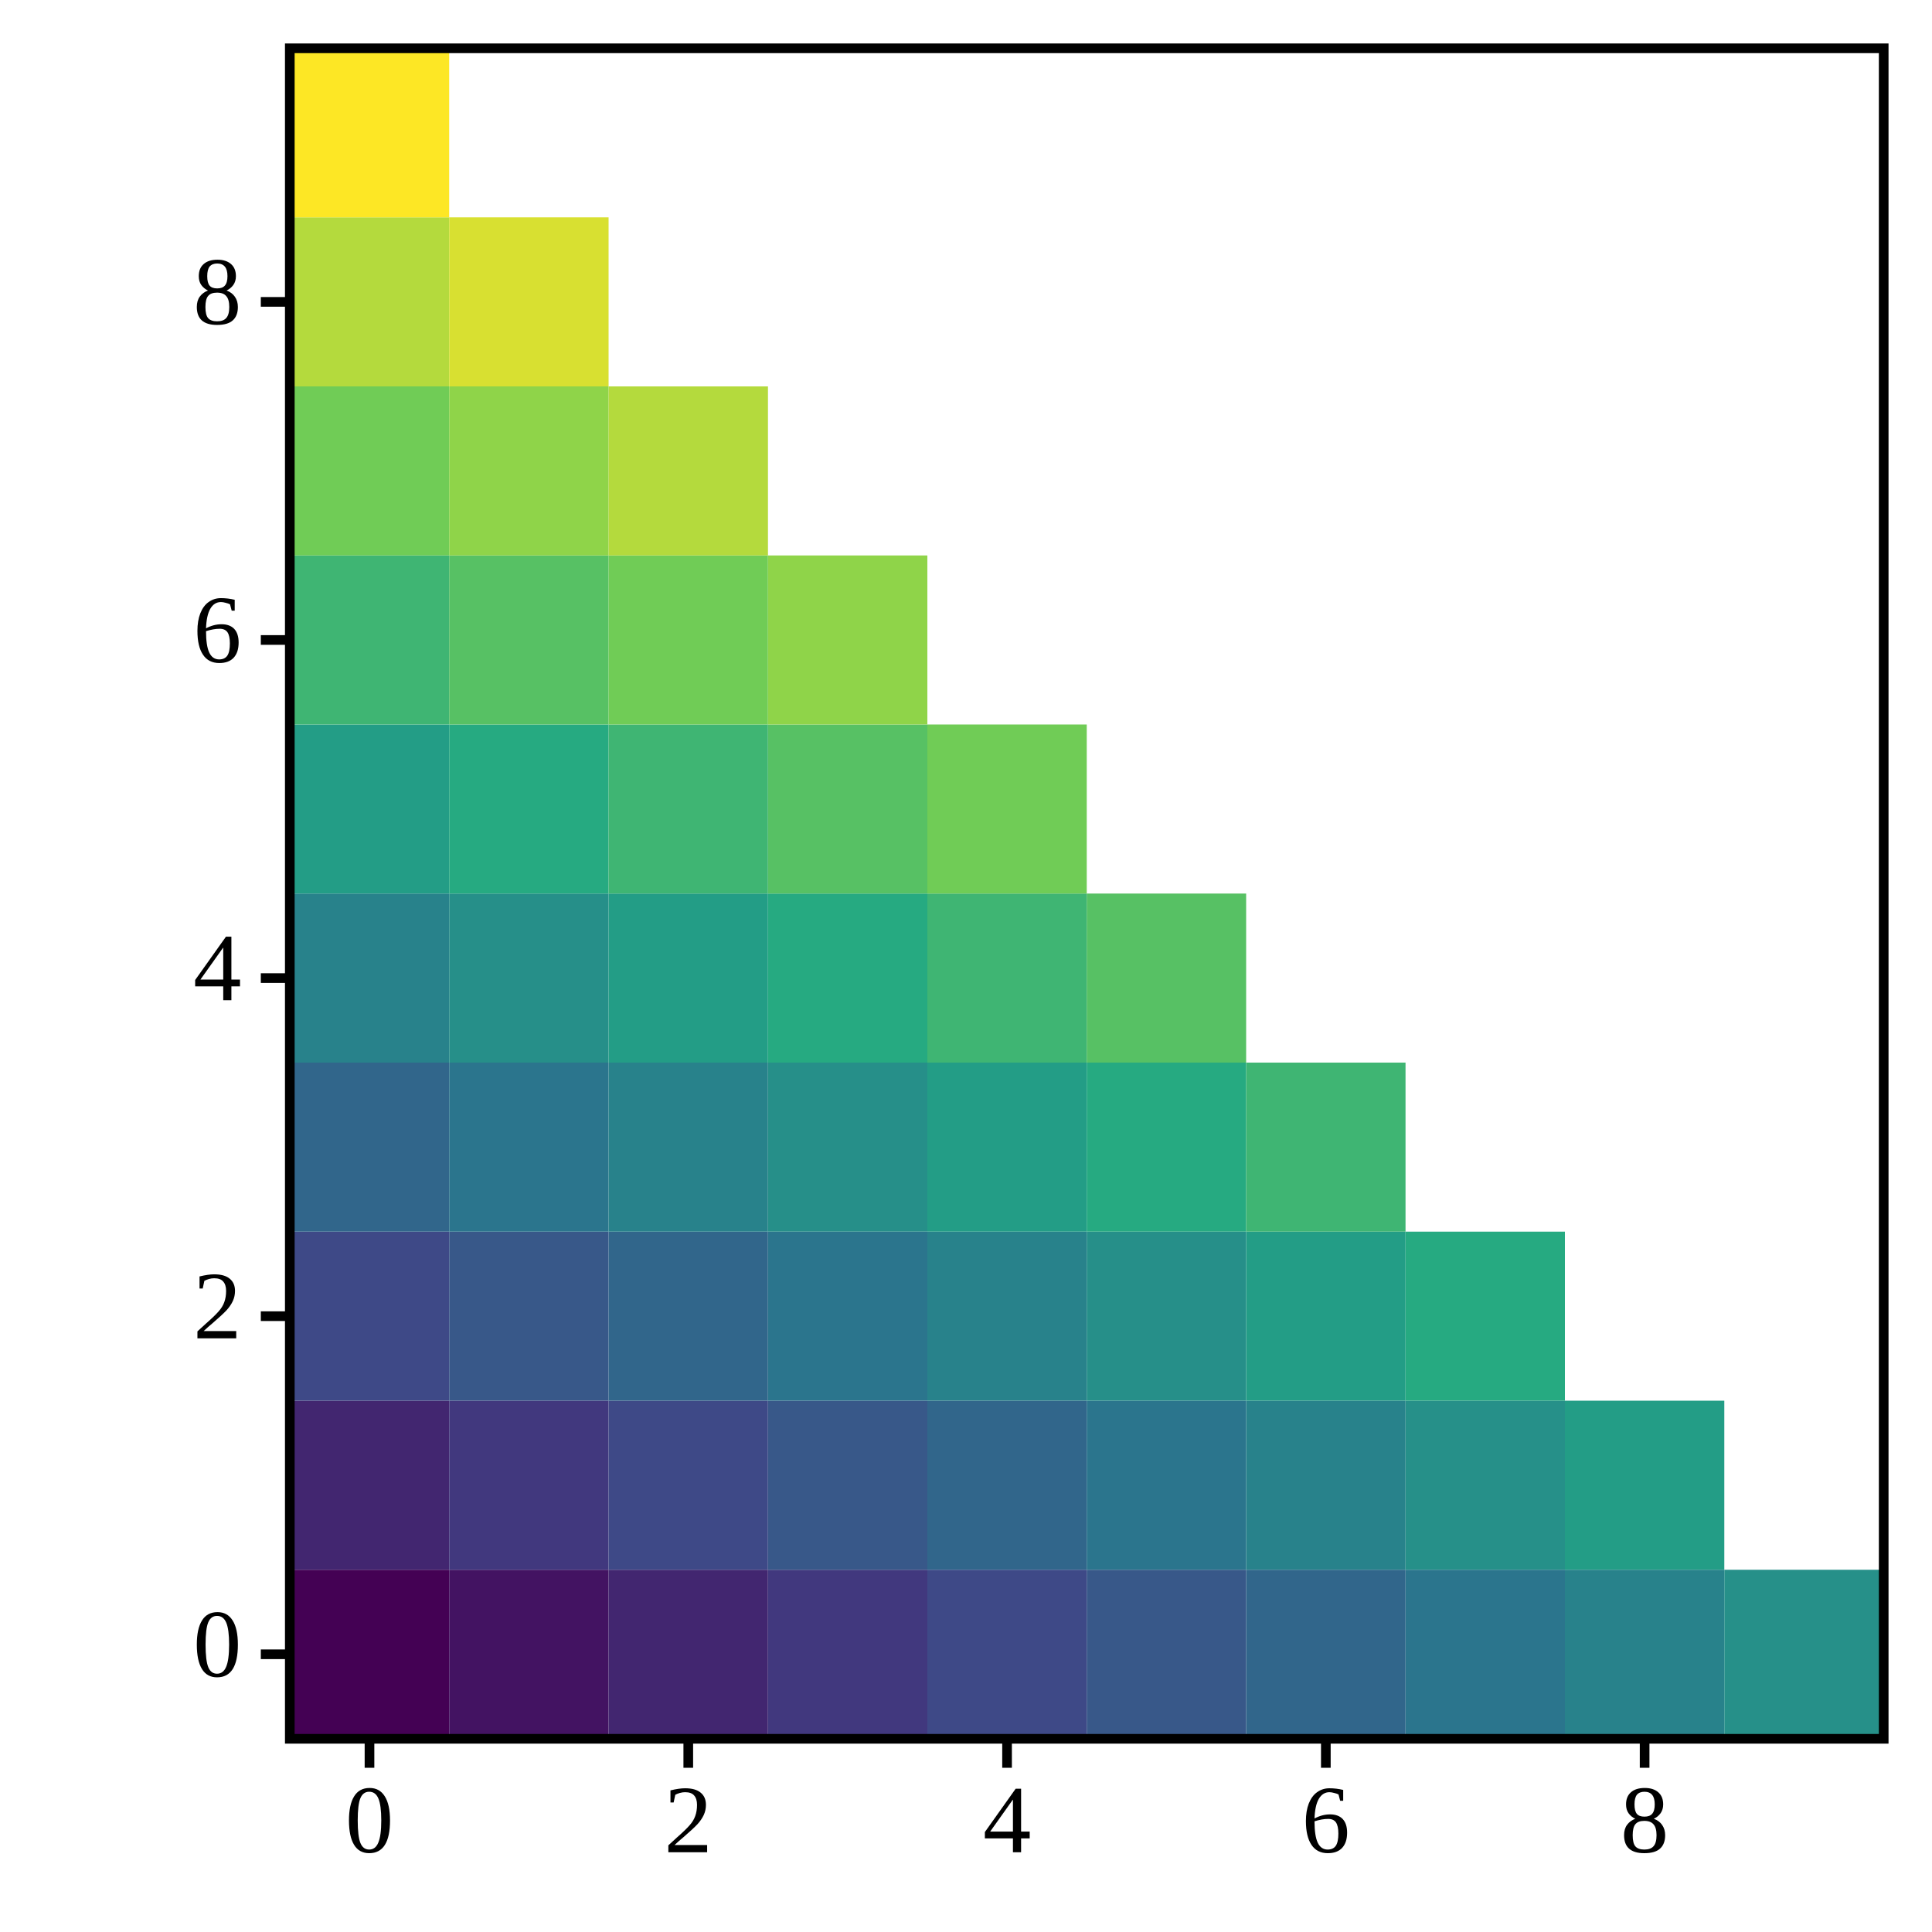
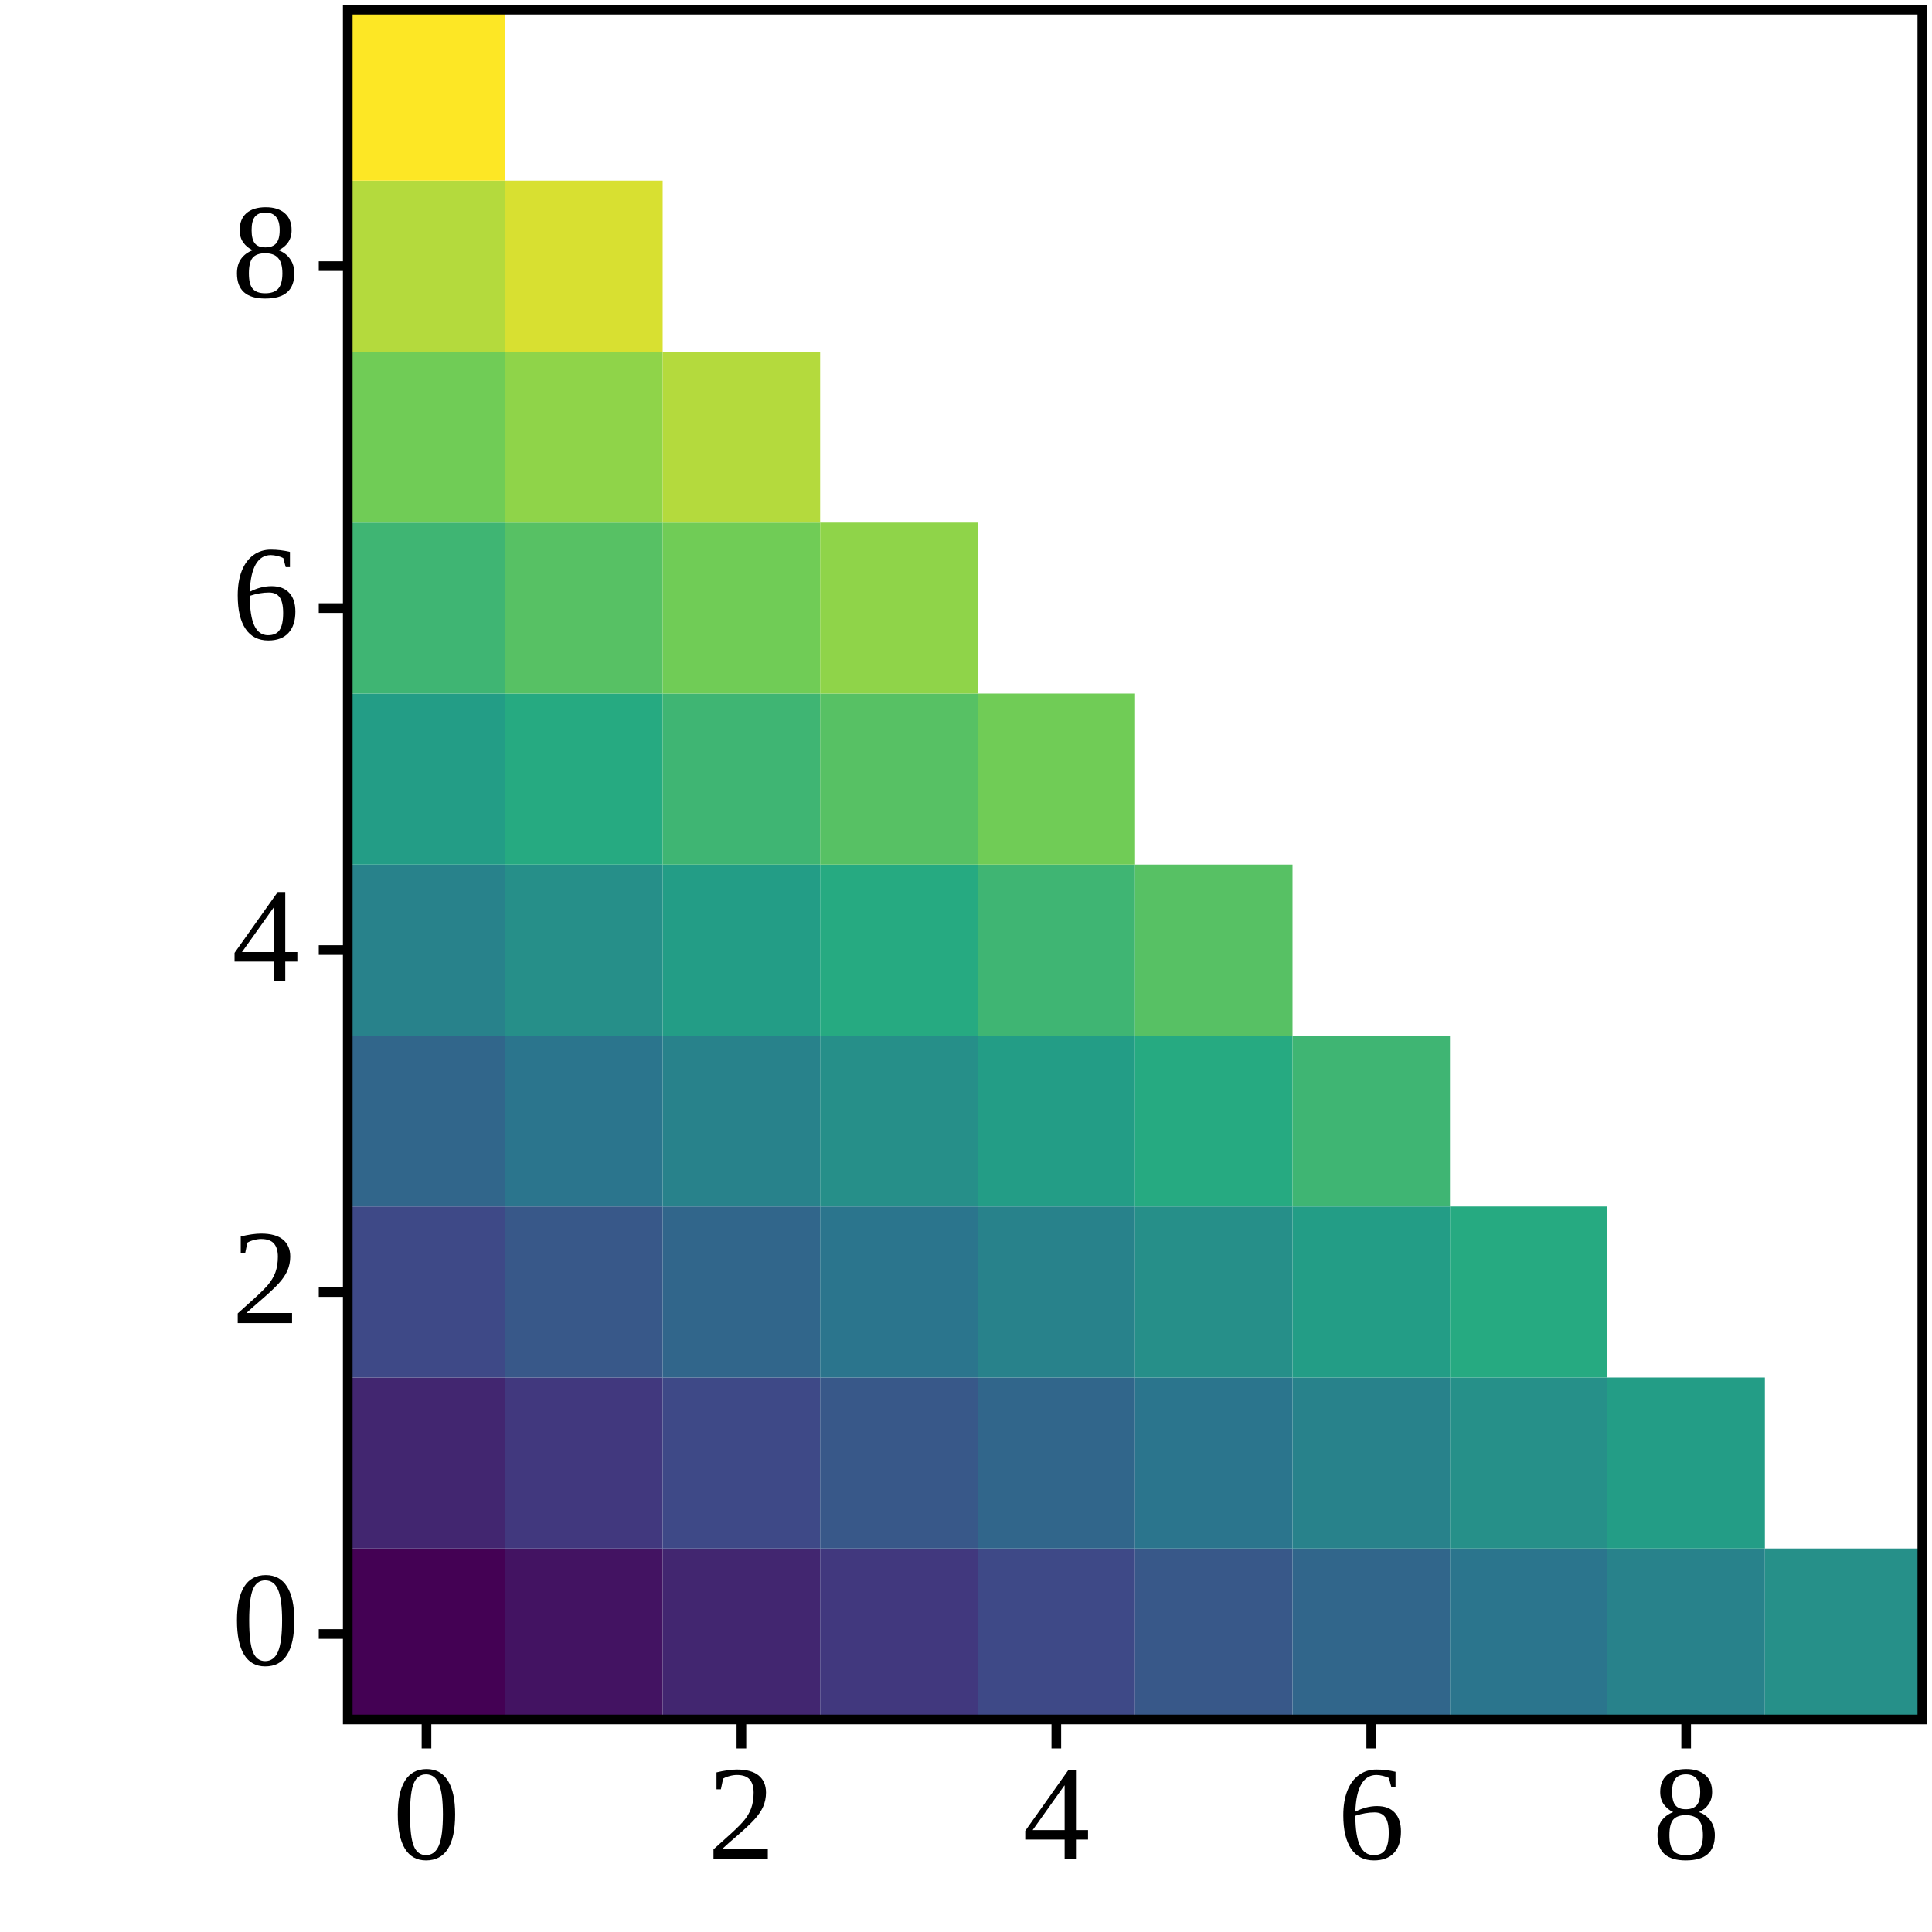
<svg xmlns="http://www.w3.org/2000/svg" viewBox="0 0 200 200" height="100%" width="100%" id="id0000000084">
  <g id="id0000000085">
    <clipPath id="id0000000085clipper">
-       <polygon points="30,5 30,180 195,180 195,5 " id="id0000000088" class="rectangle" />
+       <polygon points="36,1 36,178 199,178 199,1 " id="id0000000088" class="rectangle" />
    </clipPath>
    <g clip-path="url(#id0000000085clipper)" id="id0000000087">
      <g stroke-width="0" id="id0000000089">
-         <polygon points="30,180 30,162.5 46.5,162.5 46.5,180 " fill="rgb( 68, 1, 84 )" stroke-width="0" id="id0000000090" class="rectangle" />
-         <polygon points="46.5,180 46.5,162.5 63,162.5 63,180 " fill="rgb( 67, 19, 98 )" stroke-width="0" id="id0000000091" class="rectangle" />
-         <polygon points="63,180 63,162.5 79.5,162.5 79.5,180 " fill="rgb( 66, 38, 112 )" stroke-width="0" id="id0000000092" class="rectangle" />
-         <polygon points="79.5,180 79.5,162.5 96,162.5 96,180 " fill="rgb( 65, 56, 126 )" stroke-width="0" id="id0000000093" class="rectangle" />
-         <polygon points="96,180 96,162.5 112.5,162.5 112.5,180 " fill="rgb( 62, 73, 135 )" stroke-width="0" id="id0000000094" class="rectangle" />
-         <polygon points="112.5,180 112.5,162.5 129,162.5 129,180 " fill="rgb( 56, 88, 137 )" stroke-width="0" id="id0000000095" class="rectangle" />
-         <polygon points="129,180 129,162.5 145.5,162.5 145.5,180 " fill="rgb( 49, 102, 139 )" stroke-width="0" id="id0000000096" class="rectangle" />
-         <polygon points="145.5,180 145.5,162.5 162,162.5 162,180 " fill="rgb( 43, 117, 141 )" stroke-width="0" id="id0000000097" class="rectangle" />
-         <polygon points="162,180 162,162.5 178.5,162.5 178.5,180 " fill="rgb( 40, 130, 139 )" stroke-width="0" id="id0000000098" class="rectangle" />
-         <polygon points="178.5,180 178.5,162.5 195,162.5 195,180 " fill="rgb( 38, 144, 137 )" stroke-width="0" id="id0000000099" class="rectangle" />
-         <polygon points="30,162.5 30,145 46.5,145 46.5,162.5 " fill="rgb( 66, 38, 112 )" stroke-width="0" id="id0000000100" class="rectangle" />
-         <polygon points="46.5,162.5 46.5,145 63,145 63,162.5 " fill="rgb( 65, 56, 126 )" stroke-width="0" id="id0000000101" class="rectangle" />
-         <polygon points="63,162.5 63,145 79.5,145 79.5,162.5 " fill="rgb( 62, 73, 135 )" stroke-width="0" id="id0000000102" class="rectangle" />
-         <polygon points="79.5,162.5 79.5,145 96,145 96,162.5 " fill="rgb( 56, 88, 137 )" stroke-width="0" id="id0000000103" class="rectangle" />
-         <polygon points="96,162.5 96,145 112.5,145 112.5,162.5 " fill="rgb( 49, 102, 139 )" stroke-width="0" id="id0000000104" class="rectangle" />
-         <polygon points="112.5,162.5 112.5,145 129,145 129,162.5 " fill="rgb( 43, 117, 141 )" stroke-width="0" id="id0000000105" class="rectangle" />
-         <polygon points="129,162.5 129,145 145.5,145 145.5,162.5 " fill="rgb( 40, 130, 139 )" stroke-width="0" id="id0000000106" class="rectangle" />
-         <polygon points="145.5,162.5 145.5,145 162,145 162,162.5 " fill="rgb( 38, 144, 137 )" stroke-width="0" id="id0000000107" class="rectangle" />
-         <polygon points="162,162.5 162,145 178.5,145 178.5,162.5 " fill="rgb( 35, 157, 134 )" stroke-width="0" id="id0000000108" class="rectangle" />
-         <polygon points="30,145 30,127.5 46.5,127.5 46.5,145 " fill="rgb( 62, 73, 135 )" stroke-width="0" id="id0000000109" class="rectangle" />
-         <polygon points="46.5,145 46.5,127.5 63,127.5 63,145 " fill="rgb( 56, 88, 137 )" stroke-width="0" id="id0000000110" class="rectangle" />
-         <polygon points="63,145 63,127.5 79.5,127.5 79.5,145 " fill="rgb( 49, 102, 139 )" stroke-width="0" id="id0000000111" class="rectangle" />
-         <polygon points="79.5,145 79.5,127.5 96,127.5 96,145 " fill="rgb( 43, 117, 141 )" stroke-width="0" id="id0000000112" class="rectangle" />
-         <polygon points="96,145 96,127.5 112.5,127.5 112.5,145 " fill="rgb( 40, 130, 139 )" stroke-width="0" id="id0000000113" class="rectangle" />
-         <polygon points="112.5,145 112.5,127.5 129,127.5 129,145 " fill="rgb( 38, 143, 137 )" stroke-width="0" id="id0000000114" class="rectangle" />
-         <polygon points="129,145 129,127.5 145.5,127.5 145.5,145 " fill="rgb( 35, 157, 134 )" stroke-width="0" id="id0000000115" class="rectangle" />
-         <polygon points="145.5,145 145.5,127.5 162,127.5 162,145 " fill="rgb( 38, 170, 129 )" stroke-width="0" id="id0000000116" class="rectangle" />
-         <polygon points="30,127.5 30,110 46.5,110 46.5,127.5 " fill="rgb( 49, 102, 139 )" stroke-width="0" id="id0000000117" class="rectangle" />
-         <polygon points="46.5,127.5 46.5,110 63,110 63,127.5 " fill="rgb( 43, 117, 141 )" stroke-width="0" id="id0000000118" class="rectangle" />
-         <polygon points="63,127.5 63,110 79.5,110 79.5,127.5 " fill="rgb( 40, 130, 139 )" stroke-width="0" id="id0000000119" class="rectangle" />
-         <polygon points="79.5,127.5 79.5,110 96,110 96,127.5 " fill="rgb( 38, 143, 137 )" stroke-width="0" id="id0000000120" class="rectangle" />
-         <polygon points="96,127.5 96,110 112.5,110 112.5,127.5 " fill="rgb( 35, 157, 134 )" stroke-width="0" id="id0000000121" class="rectangle" />
-         <polygon points="112.5,127.5 112.5,110 129,110 129,127.5 " fill="rgb( 38, 170, 129 )" stroke-width="0" id="id0000000122" class="rectangle" />
-         <polygon points="129,127.5 129,110 145.5,110 145.5,127.5 " fill="rgb( 63, 181, 115 )" stroke-width="0" id="id0000000123" class="rectangle" />
-         <polygon points="30,110 30,92.5 46.5,92.5 46.5,110 " fill="rgb( 40, 130, 139 )" stroke-width="0" id="id0000000124" class="rectangle" />
-         <polygon points="46.5,110 46.5,92.5 63,92.5 63,110 " fill="rgb( 38, 143, 137 )" stroke-width="0" id="id0000000125" class="rectangle" />
-         <polygon points="63,110 63,92.5 79.5,92.5 79.5,110 " fill="rgb( 35, 157, 134 )" stroke-width="0" id="id0000000126" class="rectangle" />
-         <polygon points="79.5,110 79.5,92.5 96,92.5 96,110 " fill="rgb( 38, 170, 129 )" stroke-width="0" id="id0000000127" class="rectangle" />
-         <polygon points="96,110 96,92.5 112.5,92.5 112.5,110 " fill="rgb( 63, 181, 115 )" stroke-width="0" id="id0000000128" class="rectangle" />
-         <polygon points="112.5,110 112.5,92.5 129,92.5 129,110 " fill="rgb( 87, 193, 100 )" stroke-width="0" id="id0000000129" class="rectangle" />
-         <polygon points="30,92.5 30,75 46.5,75 46.5,92.5 " fill="rgb( 35, 157, 134 )" stroke-width="0" id="id0000000130" class="rectangle" />
-         <polygon points="46.5,92.5 46.5,75 63,75 63,92.5 " fill="rgb( 38, 170, 129 )" stroke-width="0" id="id0000000131" class="rectangle" />
-         <polygon points="63,92.5 63,75 79.5,75 79.5,92.5 " fill="rgb( 63, 181, 115 )" stroke-width="0" id="id0000000132" class="rectangle" />
-         <polygon points="79.5,92.5 79.5,75 96,75 96,92.5 " fill="rgb( 87, 193, 100 )" stroke-width="0" id="id0000000133" class="rectangle" />
-         <polygon points="96,92.5 96,75 112.5,75 112.5,92.5 " fill="rgb( 112, 204, 86 )" stroke-width="0" id="id0000000134" class="rectangle" />
-         <polygon points="30,75 30,57.5 46.5,57.5 46.5,75 " fill="rgb( 63, 181, 115 )" stroke-width="0" id="id0000000135" class="rectangle" />
-         <polygon points="46.5,75 46.5,57.5 63,57.5 63,75 " fill="rgb( 87, 193, 100 )" stroke-width="0" id="id0000000136" class="rectangle" />
-         <polygon points="63,75 63,57.5 79.5,57.5 79.5,75 " fill="rgb( 112, 204, 86 )" stroke-width="0" id="id0000000137" class="rectangle" />
-         <polygon points="79.5,75 79.5,57.5 96,57.5 96,75 " fill="rgb( 143, 212, 73 )" stroke-width="0" id="id0000000138" class="rectangle" />
-         <polygon points="30,57.5 30,40 46.5,40 46.5,57.5 " fill="rgb( 112, 204, 86 )" stroke-width="0" id="id0000000139" class="rectangle" />
-         <polygon points="46.5,57.5 46.5,40 63,40 63,57.5 " fill="rgb( 143, 212, 73 )" stroke-width="0" id="id0000000140" class="rectangle" />
-         <polygon points="63,57.5 63,40 79.5,40 79.5,57.5 " fill="rgb( 180, 218, 61 )" stroke-width="0" id="id0000000141" class="rectangle" />
-         <polygon points="30,40 30,22.5 46.5,22.5 46.5,40 " fill="rgb( 180, 218, 61 )" stroke-width="0" id="id0000000142" class="rectangle" />
-         <polygon points="46.5,40 46.5,22.5 63,22.5 63,40 " fill="rgb( 216, 224, 49 )" stroke-width="0" id="id0000000143" class="rectangle" />
-         <polygon points="30,22.5 30,5 46.5,5 46.5,22.5 " fill="rgb( 253, 231, 37 )" stroke-width="0" id="id0000000144" class="rectangle" />
+         <polygon points="36,178 36,160.3 52.3,160.3 52.3,178 " fill="rgb( 68, 1, 84 )" stroke-width="0" id="id0000000090" class="rectangle" />
+         <polygon points="52.3,178 52.3,160.3 68.6,160.3 68.6,178 " fill="rgb( 67, 19, 98 )" stroke-width="0" id="id0000000091" class="rectangle" />
+         <polygon points="68.6,178 68.6,160.3 84.9,160.3 84.9,178 " fill="rgb( 66, 38, 112 )" stroke-width="0" id="id0000000092" class="rectangle" />
+         <polygon points="84.9,178 84.9,160.3 101.2,160.3 101.2,178 " fill="rgb( 65, 56, 126 )" stroke-width="0" id="id0000000093" class="rectangle" />
+         <polygon points="101.2,178 101.2,160.3 117.5,160.3 117.5,178 " fill="rgb( 62, 73, 135 )" stroke-width="0" id="id0000000094" class="rectangle" />
+         <polygon points="117.5,178 117.5,160.3 133.8,160.3 133.8,178 " fill="rgb( 56, 88, 137 )" stroke-width="0" id="id0000000095" class="rectangle" />
+         <polygon points="133.8,178 133.8,160.3 150.1,160.3 150.1,178 " fill="rgb( 49, 102, 139 )" stroke-width="0" id="id0000000096" class="rectangle" />
+         <polygon points="150.1,178 150.1,160.3 166.4,160.3 166.4,178 " fill="rgb( 43, 117, 141 )" stroke-width="0" id="id0000000097" class="rectangle" />
+         <polygon points="166.4,178 166.4,160.3 182.7,160.3 182.7,178 " fill="rgb( 40, 130, 139 )" stroke-width="0" id="id0000000098" class="rectangle" />
+         <polygon points="182.7,178 182.7,160.3 199,160.3 199,178 " fill="rgb( 38, 144, 137 )" stroke-width="0" id="id0000000099" class="rectangle" />
+         <polygon points="36,160.3 36,142.6 52.3,142.6 52.3,160.3 " fill="rgb( 66, 38, 112 )" stroke-width="0" id="id0000000100" class="rectangle" />
+         <polygon points="52.3,160.3 52.3,142.6 68.6,142.6 68.6,160.3 " fill="rgb( 65, 56, 126 )" stroke-width="0" id="id0000000101" class="rectangle" />
+         <polygon points="68.6,160.3 68.6,142.6 84.9,142.6 84.9,160.3 " fill="rgb( 62, 73, 135 )" stroke-width="0" id="id0000000102" class="rectangle" />
+         <polygon points="84.9,160.3 84.9,142.6 101.2,142.6 101.2,160.3 " fill="rgb( 56, 88, 137 )" stroke-width="0" id="id0000000103" class="rectangle" />
+         <polygon points="101.2,160.3 101.2,142.6 117.5,142.6 117.5,160.3 " fill="rgb( 49, 102, 139 )" stroke-width="0" id="id0000000104" class="rectangle" />
+         <polygon points="117.5,160.3 117.5,142.6 133.8,142.6 133.8,160.3 " fill="rgb( 43, 117, 141 )" stroke-width="0" id="id0000000105" class="rectangle" />
+         <polygon points="133.8,160.3 133.8,142.6 150.1,142.6 150.1,160.3 " fill="rgb( 40, 130, 139 )" stroke-width="0" id="id0000000106" class="rectangle" />
+         <polygon points="150.1,160.3 150.1,142.6 166.4,142.6 166.4,160.3 " fill="rgb( 38, 144, 137 )" stroke-width="0" id="id0000000107" class="rectangle" />
+         <polygon points="166.4,160.3 166.4,142.6 182.7,142.6 182.7,160.3 " fill="rgb( 35, 157, 134 )" stroke-width="0" id="id0000000108" class="rectangle" />
+         <polygon points="36,142.6 36,124.9 52.3,124.9 52.3,142.6 " fill="rgb( 62, 73, 135 )" stroke-width="0" id="id0000000109" class="rectangle" />
+         <polygon points="52.3,142.6 52.3,124.9 68.6,124.9 68.6,142.6 " fill="rgb( 56, 88, 137 )" stroke-width="0" id="id0000000110" class="rectangle" />
+         <polygon points="68.6,142.6 68.6,124.9 84.9,124.9 84.9,142.6 " fill="rgb( 49, 102, 139 )" stroke-width="0" id="id0000000111" class="rectangle" />
+         <polygon points="84.9,142.6 84.9,124.9 101.2,124.9 101.2,142.6 " fill="rgb( 43, 117, 141 )" stroke-width="0" id="id0000000112" class="rectangle" />
+         <polygon points="101.2,142.6 101.2,124.9 117.5,124.9 117.5,142.6 " fill="rgb( 40, 130, 139 )" stroke-width="0" id="id0000000113" class="rectangle" />
+         <polygon points="117.5,142.6 117.5,124.9 133.8,124.9 133.8,142.6 " fill="rgb( 38, 143, 137 )" stroke-width="0" id="id0000000114" class="rectangle" />
+         <polygon points="133.8,142.6 133.8,124.9 150.1,124.9 150.1,142.6 " fill="rgb( 35, 157, 134 )" stroke-width="0" id="id0000000115" class="rectangle" />
+         <polygon points="150.1,142.6 150.1,124.9 166.4,124.9 166.4,142.6 " fill="rgb( 38, 170, 129 )" stroke-width="0" id="id0000000116" class="rectangle" />
+         <polygon points="36,124.9 36,107.2 52.3,107.2 52.3,124.9 " fill="rgb( 49, 102, 139 )" stroke-width="0" id="id0000000117" class="rectangle" />
+         <polygon points="52.3,124.9 52.3,107.2 68.6,107.2 68.6,124.9 " fill="rgb( 43, 117, 141 )" stroke-width="0" id="id0000000118" class="rectangle" />
+         <polygon points="68.6,124.9 68.6,107.2 84.9,107.2 84.9,124.9 " fill="rgb( 40, 130, 139 )" stroke-width="0" id="id0000000119" class="rectangle" />
+         <polygon points="84.9,124.9 84.9,107.2 101.2,107.2 101.2,124.9 " fill="rgb( 38, 143, 137 )" stroke-width="0" id="id0000000120" class="rectangle" />
+         <polygon points="101.2,124.9 101.2,107.2 117.5,107.2 117.5,124.9 " fill="rgb( 35, 157, 134 )" stroke-width="0" id="id0000000121" class="rectangle" />
+         <polygon points="117.5,124.9 117.5,107.2 133.8,107.2 133.8,124.9 " fill="rgb( 38, 170, 129 )" stroke-width="0" id="id0000000122" class="rectangle" />
+         <polygon points="133.8,124.9 133.8,107.2 150.1,107.2 150.1,124.9 " fill="rgb( 63, 181, 115 )" stroke-width="0" id="id0000000123" class="rectangle" />
+         <polygon points="36,107.2 36,89.5 52.3,89.5 52.3,107.2 " fill="rgb( 40, 130, 139 )" stroke-width="0" id="id0000000124" class="rectangle" />
+         <polygon points="52.3,107.2 52.3,89.5 68.6,89.5 68.6,107.2 " fill="rgb( 38, 143, 137 )" stroke-width="0" id="id0000000125" class="rectangle" />
+         <polygon points="68.6,107.2 68.6,89.5 84.9,89.5 84.9,107.2 " fill="rgb( 35, 157, 134 )" stroke-width="0" id="id0000000126" class="rectangle" />
+         <polygon points="84.9,107.2 84.9,89.5 101.2,89.5 101.2,107.2 " fill="rgb( 38, 170, 129 )" stroke-width="0" id="id0000000127" class="rectangle" />
+         <polygon points="101.2,107.2 101.2,89.5 117.5,89.5 117.5,107.2 " fill="rgb( 63, 181, 115 )" stroke-width="0" id="id0000000128" class="rectangle" />
+         <polygon points="117.5,107.2 117.5,89.5 133.8,89.5 133.8,107.2 " fill="rgb( 87, 193, 100 )" stroke-width="0" id="id0000000129" class="rectangle" />
+         <polygon points="36,89.5 36,71.8 52.3,71.8 52.3,89.5 " fill="rgb( 35, 157, 134 )" stroke-width="0" id="id0000000130" class="rectangle" />
+         <polygon points="52.3,89.5 52.3,71.8 68.6,71.8 68.6,89.5 " fill="rgb( 38, 170, 129 )" stroke-width="0" id="id0000000131" class="rectangle" />
+         <polygon points="68.6,89.5 68.6,71.8 84.9,71.8 84.9,89.5 " fill="rgb( 63, 181, 115 )" stroke-width="0" id="id0000000132" class="rectangle" />
+         <polygon points="84.9,89.5 84.9,71.8 101.2,71.8 101.2,89.5 " fill="rgb( 87, 193, 100 )" stroke-width="0" id="id0000000133" class="rectangle" />
+         <polygon points="101.2,89.5 101.2,71.8 117.5,71.8 117.5,89.5 " fill="rgb( 112, 204, 86 )" stroke-width="0" id="id0000000134" class="rectangle" />
+         <polygon points="36,71.8 36,54.1 52.3,54.1 52.3,71.8 " fill="rgb( 63, 181, 115 )" stroke-width="0" id="id0000000135" class="rectangle" />
+         <polygon points="52.3,71.8 52.3,54.1 68.6,54.1 68.6,71.8 " fill="rgb( 87, 193, 100 )" stroke-width="0" id="id0000000136" class="rectangle" />
+         <polygon points="68.6,71.8 68.6,54.1 84.9,54.1 84.9,71.8 " fill="rgb( 112, 204, 86 )" stroke-width="0" id="id0000000137" class="rectangle" />
+         <polygon points="84.9,71.8 84.9,54.1 101.2,54.1 101.2,71.8 " fill="rgb( 143, 212, 73 )" stroke-width="0" id="id0000000138" class="rectangle" />
+         <polygon points="36,54.1 36,36.4 52.3,36.4 52.3,54.1 " fill="rgb( 112, 204, 86 )" stroke-width="0" id="id0000000139" class="rectangle" />
+         <polygon points="52.3,54.1 52.3,36.4 68.6,36.4 68.6,54.1 " fill="rgb( 143, 212, 73 )" stroke-width="0" id="id0000000140" class="rectangle" />
+         <polygon points="68.6,54.1 68.6,36.4 84.9,36.4 84.9,54.1 " fill="rgb( 180, 218, 61 )" stroke-width="0" id="id0000000141" class="rectangle" />
+         <polygon points="36,36.4 36,18.7 52.3,18.7 52.3,36.4 " fill="rgb( 180, 218, 61 )" stroke-width="0" id="id0000000142" class="rectangle" />
+         <polygon points="52.3,36.4 52.3,18.7 68.6,18.7 68.6,36.4 " fill="rgb( 216, 224, 49 )" stroke-width="0" id="id0000000143" class="rectangle" />
+         <polygon points="36,18.7 36,1 52.3,1 52.3,18.7 " fill="rgb( 253, 231, 37 )" stroke-width="0" id="id0000000144" class="rectangle" />
      </g>
    </g>
-     <polygon points="30,5 30,180 195,180 195,5 " stroke="black" stroke-width="1" fill="none" id="id0000000145" pointer-events="none" class="rectangle" />
-     <polyline points="38.25,180 38.25,183 " fill="none" stroke-width="1" stroke="black" id="id0000000146" class="line" />
-     <text id="id0000000147" transform="matrix(1 0 0 1 30 5)" x="8.25" y="180" dominant-baseline="hanging" text-anchor="middle" font-size="10px">
+     <polygon points="36,1 36,178 199,178 199,1 " stroke="black" stroke-width="1" fill="none" id="id0000000145" pointer-events="none" class="rectangle" />
+     <polyline points="44.15,178 44.15,181 " fill="none" stroke-width="1" stroke="black" id="id0000000146" class="line" />
+     <text id="id0000000147" transform="matrix(1 0 0 1 36 1)" x="8.15" y="182" dominant-baseline="hanging" text-anchor="middle" font-size="14px">
0
</text>
-     <polyline points="71.25,180 71.25,183 " fill="none" stroke-width="1" stroke="black" id="id0000000148" class="line" />
-     <text id="id0000000149" transform="matrix(1 0 0 1 30 5)" x="41.25" y="180" dominant-baseline="hanging" text-anchor="middle" font-size="10px">
+     <polyline points="76.75,178 76.75,181 " fill="none" stroke-width="1" stroke="black" id="id0000000148" class="line" />
+     <text id="id0000000149" transform="matrix(1 0 0 1 36 1)" x="40.75" y="182" dominant-baseline="hanging" text-anchor="middle" font-size="14px">
2
</text>
-     <polyline points="104.25,180 104.25,183 " fill="none" stroke-width="1" stroke="black" id="id0000000150" class="line" />
-     <text id="id0000000151" transform="matrix(1 0 0 1 30 5)" x="74.25" y="180" dominant-baseline="hanging" text-anchor="middle" font-size="10px">
+     <polyline points="109.35,178 109.35,181 " fill="none" stroke-width="1" stroke="black" id="id0000000150" class="line" />
+     <text id="id0000000151" transform="matrix(1 0 0 1 36 1)" x="73.35" y="182" dominant-baseline="hanging" text-anchor="middle" font-size="14px">
4
</text>
-     <polyline points="137.25,180 137.25,183 " fill="none" stroke-width="1" stroke="black" id="id0000000152" class="line" />
-     <text id="id0000000153" transform="matrix(1 0 0 1 30 5)" x="107.25" y="180" dominant-baseline="hanging" text-anchor="middle" font-size="10px">
+     <polyline points="141.95,178 141.95,181 " fill="none" stroke-width="1" stroke="black" id="id0000000152" class="line" />
+     <text id="id0000000153" transform="matrix(1 0 0 1 36 1)" x="105.95" y="182" dominant-baseline="hanging" text-anchor="middle" font-size="14px">
6
</text>
-     <polyline points="170.25,180 170.25,183 " fill="none" stroke-width="1" stroke="black" id="id0000000154" class="line" />
-     <text id="id0000000155" transform="matrix(1 0 0 1 30 5)" x="140.25" y="180" dominant-baseline="hanging" text-anchor="middle" font-size="10px">
+     <polyline points="174.55,178 174.55,181 " fill="none" stroke-width="1" stroke="black" id="id0000000154" class="line" />
+     <text id="id0000000155" transform="matrix(1 0 0 1 36 1)" x="138.55" y="182" dominant-baseline="hanging" text-anchor="middle" font-size="14px">
8
</text>
-     <polyline points="27,171.25 30,171.25 " fill="none" stroke-width="1" stroke="black" id="id0000000156" class="line" />
-     <text id="id0000000157" transform="matrix(1 0 0 1 30 5)" x="-5" y="166.25" dominant-baseline="middle" text-anchor="end" font-size="10px">
+     <polyline points="33,169.15 36,169.15 " fill="none" stroke-width="1" stroke="black" id="id0000000156" class="line" />
+     <text id="id0000000157" transform="matrix(1 0 0 1 36 1)" x="-5" y="168.15" dominant-baseline="middle" text-anchor="end" font-size="14px">
0
</text>
-     <polyline points="27,136.25 30,136.25 " fill="none" stroke-width="1" stroke="black" id="id0000000158" class="line" />
-     <text id="id0000000159" transform="matrix(1 0 0 1 30 5)" x="-5" y="131.25" dominant-baseline="middle" text-anchor="end" font-size="10px">
+     <polyline points="33,133.75 36,133.75 " fill="none" stroke-width="1" stroke="black" id="id0000000158" class="line" />
+     <text id="id0000000159" transform="matrix(1 0 0 1 36 1)" x="-5" y="132.75" dominant-baseline="middle" text-anchor="end" font-size="14px">
2
</text>
-     <polyline points="27,101.25 30,101.25 " fill="none" stroke-width="1" stroke="black" id="id0000000160" class="line" />
-     <text id="id0000000161" transform="matrix(1 0 0 1 30 5)" x="-5" y="96.25" dominant-baseline="middle" text-anchor="end" font-size="10px">
+     <polyline points="33,98.35 36,98.35 " fill="none" stroke-width="1" stroke="black" id="id0000000160" class="line" />
+     <text id="id0000000161" transform="matrix(1 0 0 1 36 1)" x="-5" y="97.35" dominant-baseline="middle" text-anchor="end" font-size="14px">
4
</text>
-     <polyline points="27,66.25 30,66.25 " fill="none" stroke-width="1" stroke="black" id="id0000000162" class="line" />
-     <text id="id0000000163" transform="matrix(1 0 0 1 30 5)" x="-5" y="61.25" dominant-baseline="middle" text-anchor="end" font-size="10px">
+     <polyline points="33,62.95 36,62.95 " fill="none" stroke-width="1" stroke="black" id="id0000000162" class="line" />
+     <text id="id0000000163" transform="matrix(1 0 0 1 36 1)" x="-5" y="61.95" dominant-baseline="middle" text-anchor="end" font-size="14px">
6
</text>
-     <polyline points="27,31.25 30,31.25 " fill="none" stroke-width="1" stroke="black" id="id0000000164" class="line" />
-     <text id="id0000000165" transform="matrix(1 0 0 1 30 5)" x="-5" y="26.25" dominant-baseline="middle" text-anchor="end" font-size="10px">
+     <polyline points="33,27.55 36,27.55 " fill="none" stroke-width="1" stroke="black" id="id0000000164" class="line" />
+     <text id="id0000000165" transform="matrix(1 0 0 1 36 1)" x="-5" y="26.55" dominant-baseline="middle" text-anchor="end" font-size="14px">
8
</text>
  </g>
</svg>
